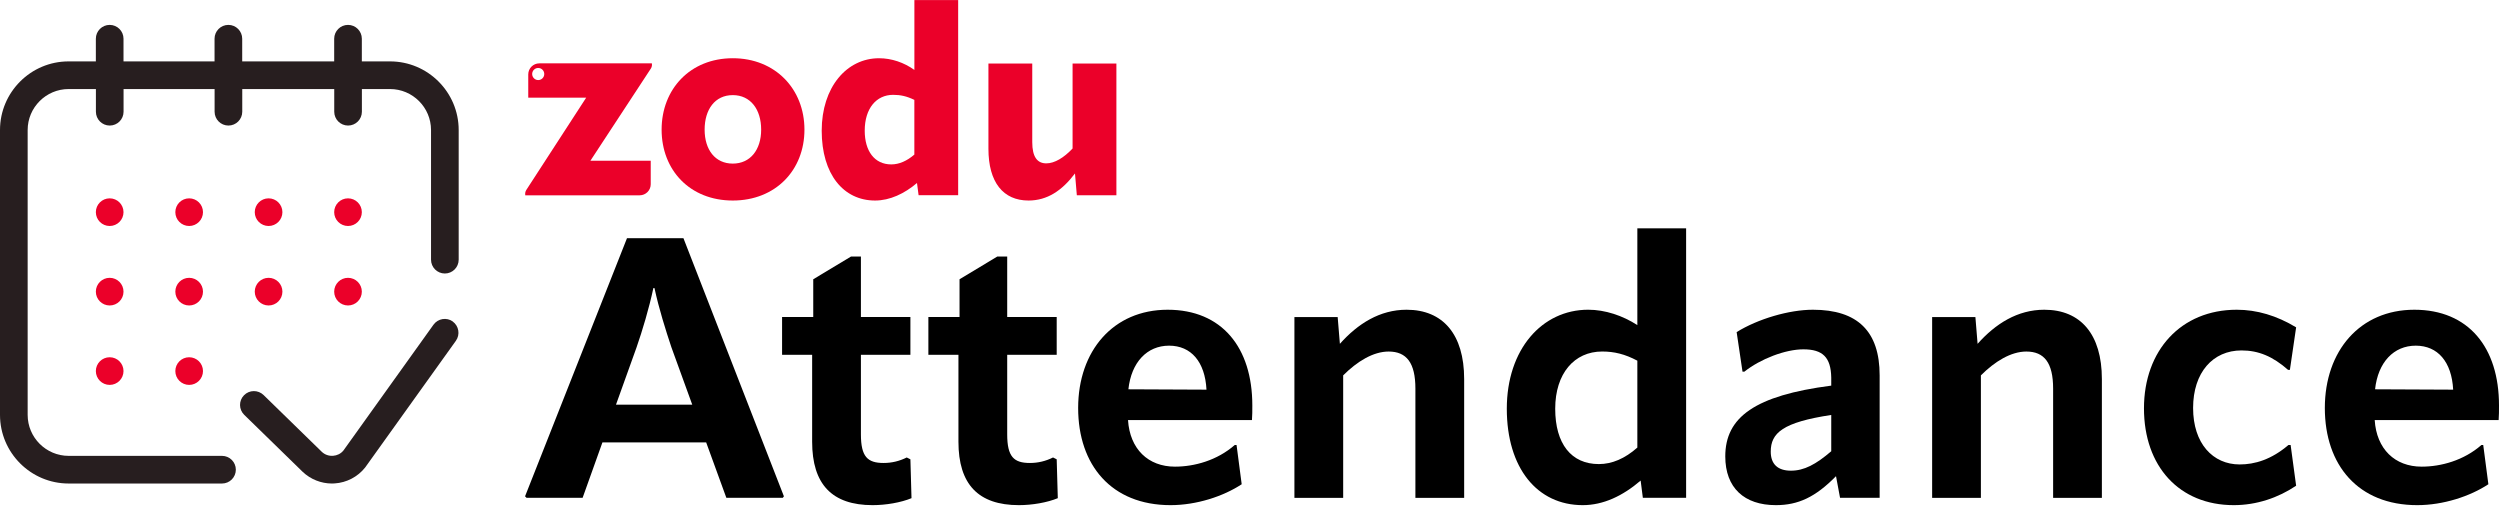
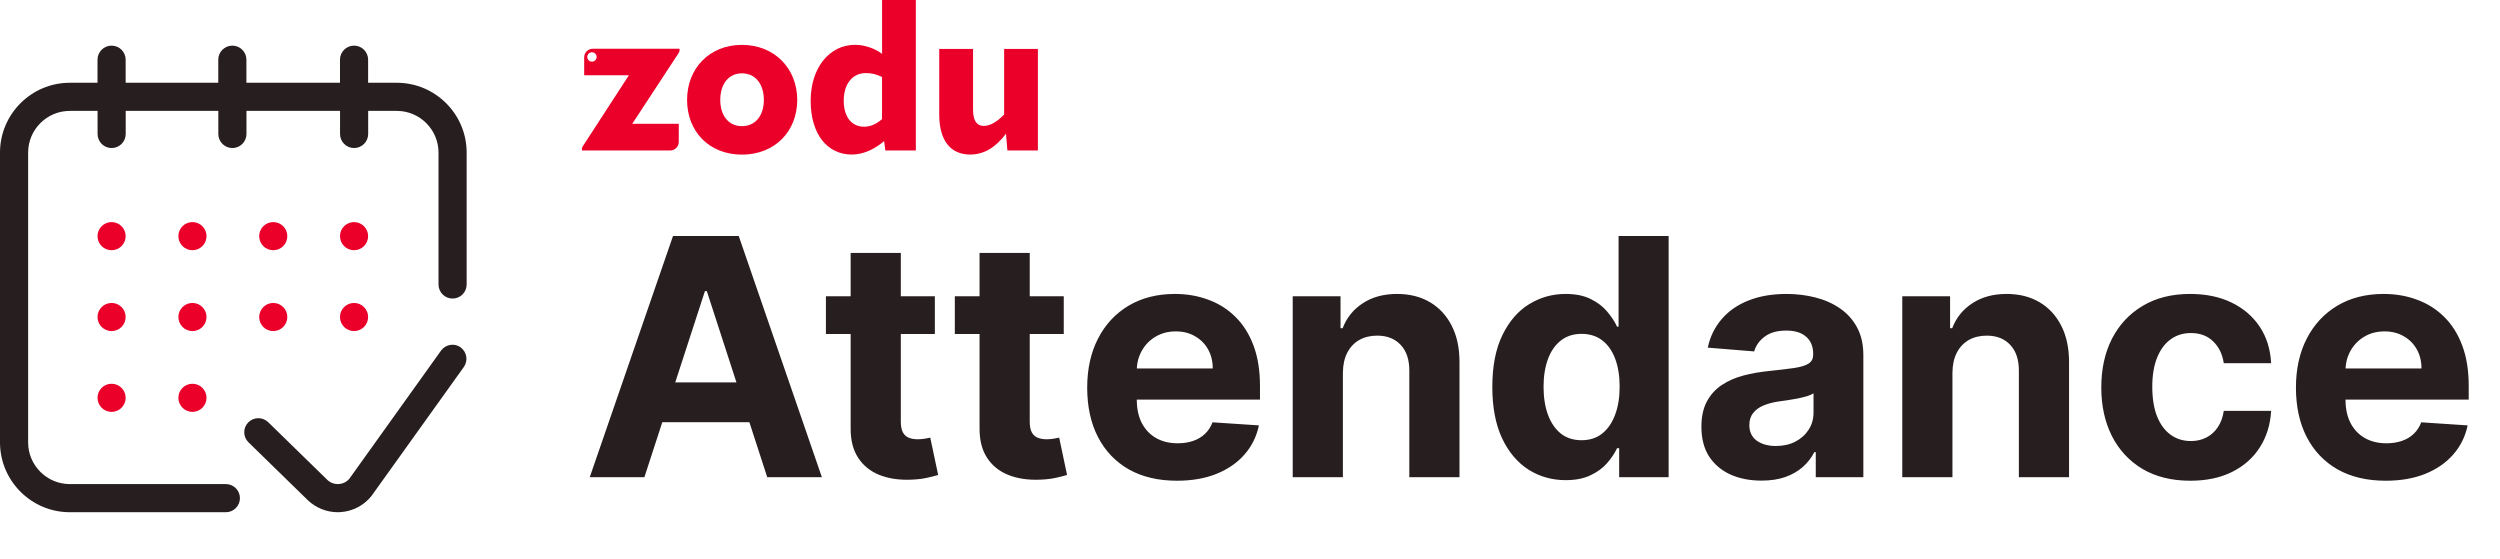
- <svg xmlns="http://www.w3.org/2000/svg" width="452" height="92" viewBox="0 0 452 92" fill="none">
-   <g transform="translate(0 4.50)">
-     <path d="M70.51 6.6H65.42V2.5C65.42 1.12 64.3 0 62.92 0C61.54 0 60.42 1.12 60.42 2.5V6.6H43.79V2.5C43.79 1.12 42.67 0 41.29 0C39.91 0 38.79 1.12 38.79 2.5V6.6H22.33V2.5C22.33 1.12 21.21 0 19.83 0C18.45 0 17.33 1.12 17.33 2.5V6.6H12.4C5.57 6.6 0 12.17 0 19.01V70.51C0 77.35 5.57 82.92 12.41 82.92H40.14C41.52 82.92 42.64 81.8 42.64 80.42C42.64 79.04 41.52 77.92 40.14 77.92H12.41C8.33 77.92 5 74.6 5 70.51V19.01C5 14.93 8.32 11.6 12.41 11.6H17.34V15.7C17.34 17.08 18.46 18.2 19.84 18.2C21.22 18.2 22.34 17.08 22.34 15.7V11.6H38.8V15.7C38.8 17.08 39.92 18.2 41.3 18.2C42.68 18.2 43.8 17.08 43.8 15.7V11.6H60.43V15.7C60.43 17.08 61.55 18.2 62.93 18.2C64.31 18.2 65.43 17.08 65.43 15.7V11.6H70.52C74.6 11.6 77.93 14.92 77.93 19.01V42.45C77.93 43.83 79.05 44.95 80.43 44.95C81.81 44.95 82.93 43.83 82.93 42.45V19.01C82.93 12.17 77.36 6.6 70.52 6.6H70.51Z" fill="#271E1F" />
-     <path d="M19.83 36.36C21.211 36.36 22.33 35.241 22.33 33.86C22.33 32.479 21.211 31.36 19.83 31.36C18.449 31.36 17.33 32.479 17.33 33.86C17.33 35.241 18.449 36.36 19.83 36.36Z" fill="#EB0029" />
-     <path d="M48.56 36.36C49.941 36.36 51.06 35.241 51.06 33.86C51.06 32.479 49.941 31.36 48.56 31.36C47.179 31.36 46.06 32.479 46.06 33.86C46.06 35.241 47.179 36.36 48.56 36.36Z" fill="#EB0029" />
-     <path d="M62.92 36.36C64.301 36.36 65.42 35.241 65.42 33.86C65.42 32.479 64.301 31.36 62.92 31.36C61.539 31.36 60.42 32.479 60.42 33.86C60.42 35.241 61.539 36.36 62.92 36.36Z" fill="#EB0029" />
-     <path d="M19.83 50.73C21.211 50.73 22.33 49.611 22.33 48.23C22.33 46.849 21.211 45.73 19.83 45.73C18.449 45.73 17.33 46.849 17.33 48.23C17.33 49.611 18.449 50.73 19.83 50.73Z" fill="#EB0029" />
-     <path d="M19.83 65.09C21.211 65.09 22.33 63.971 22.33 62.59C22.33 61.209 21.211 60.09 19.83 60.09C18.449 60.09 17.33 61.209 17.33 62.59C17.33 63.971 18.449 65.09 19.83 65.09Z" fill="#EB0029" />
-     <path d="M34.2 36.36C35.581 36.36 36.7 35.241 36.7 33.86C36.7 32.479 35.581 31.36 34.2 31.36C32.819 31.36 31.7 32.479 31.7 33.86C31.7 35.241 32.819 36.36 34.2 36.36Z" fill="#EB0029" />
-     <path d="M34.2 50.73C35.581 50.73 36.7 49.611 36.7 48.23C36.7 46.849 35.581 45.73 34.2 45.73C32.819 45.73 31.7 46.849 31.7 48.23C31.7 49.611 32.819 50.73 34.2 50.73Z" fill="#EB0029" />
-     <path d="M34.2 65.09C35.581 65.09 36.7 63.971 36.7 62.59C36.7 61.209 35.581 60.09 34.2 60.09C32.819 60.09 31.7 61.209 31.7 62.59C31.7 63.971 32.819 65.09 34.2 65.09Z" fill="#EB0029" />
-     <path d="M48.56 50.73C49.941 50.73 51.06 49.611 51.06 48.23C51.06 46.849 49.941 45.73 48.56 45.73C47.179 45.73 46.06 46.849 46.06 48.23C46.06 49.611 47.179 50.73 48.56 50.73Z" fill="#EB0029" />
-     <path d="M62.92 50.73C64.301 50.73 65.42 49.611 65.42 48.23C65.42 46.849 64.301 45.73 62.92 45.73C61.539 45.73 60.42 46.849 60.42 48.23C60.42 49.611 61.539 50.73 62.92 50.73Z" fill="#EB0029" />
-     <path d="M81.866 53.624C80.746 52.824 79.186 53.084 78.376 54.204L62.085 76.961C61.615 77.531 60.945 77.861 60.205 77.911C59.455 77.961 58.725 77.701 58.195 77.201L47.655 66.922C46.665 65.962 45.085 65.972 44.115 66.962C43.145 67.952 43.165 69.532 44.155 70.502L54.715 80.8C56.145 82.16 58.055 82.92 60.015 82.92C60.185 82.92 60.355 82.92 60.525 82.9C62.665 82.76 64.665 81.72 66.005 80.04C66.035 80 66.065 79.97 66.085 79.93L82.426 57.114C83.226 55.994 82.966 54.434 81.846 53.624H81.866Z" fill="#271E1F" />
-   </g>
-   <g transform="translate(94.9 0) scale(1.6) translate(-94.9 -5.1)">
-     <path d="M109.12 12.871C109.21 12.735 109.26 12.577 109.26 12.414C109.26 12.364 109.256 12.31 109.247 12.26H96.528C95.841 12.26 95.28 12.821 95.28 13.509V16.135H101.827L95.067 26.554C94.949 26.735 94.904 26.957 94.945 27.17H107.871C108.559 27.17 109.12 26.609 109.12 25.921V23.264H102.302L109.115 12.876L109.12 12.871ZM96.406 14.148C96.031 14.148 95.723 13.84 95.723 13.464C95.723 13.088 96.026 12.78 96.406 12.78C96.786 12.78 97.089 13.088 97.089 13.464C97.089 13.84 96.786 14.148 96.406 14.148Z" fill="#EB0029" />
-     <path d="M110.35 19.749C110.35 15.16 113.59 11.68 118.391 11.68C123.192 11.68 126.49 15.16 126.49 19.749C126.49 24.338 123.219 27.76 118.391 27.76C113.563 27.76 110.35 24.338 110.35 19.749ZM121.599 19.749C121.599 17.468 120.4 15.848 118.391 15.848C116.382 15.848 115.21 17.468 115.21 19.749C115.21 22.03 116.409 23.587 118.391 23.587C120.373 23.587 121.599 22.026 121.599 19.749Z" fill="#EB0029" />
-     <path d="M138.909 5.11H143.86V27.158H139.388L139.207 25.778C137.795 26.977 136.148 27.76 134.469 27.76C130.898 27.76 128.44 24.791 128.44 19.872C128.44 14.953 131.26 11.681 134.921 11.681C136.333 11.681 137.741 12.161 138.913 13.002V5.11H138.909ZM136.297 23.678C137.198 23.678 138.067 23.289 138.909 22.569V16.387C138.04 15.967 137.347 15.817 136.51 15.817C134.618 15.817 133.301 17.347 133.301 19.868C133.301 22.176 134.41 23.678 136.302 23.678H136.297Z" fill="#EB0029" />
-     <path d="M156.789 12.28H161.74V27.163H157.269L157.061 24.7C155.59 26.651 153.911 27.76 151.811 27.76C148.959 27.76 147.28 25.719 147.28 21.907V12.28H152.232V21.161C152.232 22.84 152.802 23.56 153.82 23.56C154.748 23.56 155.802 22.93 156.789 21.88V12.28Z" fill="#EB0029" />
-   </g>
-   <g transform="translate(0 13.52)">
-     <path d="M123.567 29.55L141.73 76.215L141.531 76.48H131.323L127.677 66.471H108.917L105.338 76.48H95.195L94.93 76.215L113.358 29.55H123.567ZM111.37 59.644H125.158L121.379 49.237C120.385 46.254 119.126 42.277 118.33 38.565H118.131C117.336 42.277 116.143 46.254 115.082 49.303L111.37 59.644Z" fill="black" />
-     <path d="M146.836 66.341V50.628H141.4V43.799H147.035V36.971L153.863 32.86H155.653V43.799H164.601V50.628H155.653V65.014C155.653 69.059 156.846 70.186 159.762 70.186C161.221 70.186 162.613 69.854 163.939 69.191L164.601 69.523L164.8 76.55C162.878 77.346 160.16 77.81 157.774 77.81C150.416 77.81 146.836 74.031 146.836 66.341Z" fill="black" />
-     <path d="M173.286 66.341V50.628H167.85V43.799H173.485V36.971L180.312 32.86H182.102V43.799H191.051V50.628H182.102V65.014C182.102 69.059 183.295 70.186 186.212 70.186C187.671 70.186 189.063 69.854 190.388 69.191L191.051 69.523L191.25 76.55C189.328 77.346 186.61 77.81 184.223 77.81C176.865 77.81 173.286 74.031 173.286 66.341Z" fill="black" />
-     <path d="M226.354 62.432H203.946C204.278 67.668 207.592 70.85 212.432 70.85C215.946 70.85 220.056 69.723 223.238 66.939H223.57L224.498 74.032C221.183 76.219 216.343 77.81 211.636 77.81C200.963 77.81 194.93 70.585 194.93 60.244C194.93 49.904 201.294 42.48 211.106 42.48C220.918 42.48 226.42 49.307 226.42 59.78C226.42 60.974 226.42 61.371 226.354 62.432ZM218.133 56.93C217.868 51.892 215.349 48.976 211.371 48.976C207.394 48.976 204.543 51.959 204.013 56.864L218.133 56.93Z" fill="black" />
-     <path d="M264.72 55.01V76.49H255.904V56.734C255.904 52.093 254.314 50.038 251.066 50.038C248.282 50.038 245.365 51.828 242.846 54.347V76.49H234.03V43.806H241.852L242.25 48.645C245.498 44.999 249.475 42.48 254.314 42.48C260.876 42.48 264.72 46.922 264.72 55.01Z" fill="black" />
-     <path d="M296.032 27.76H304.85V76.484H297.027L296.629 73.368C293.381 76.153 289.867 77.81 286.154 77.81C277.933 77.81 272.43 71.115 272.43 60.375C272.43 49.636 278.795 42.477 287.148 42.477C290.198 42.477 293.381 43.537 296.032 45.261V27.76ZM289.071 70.385C291.458 70.385 293.778 69.391 296.032 67.402V51.691C293.778 50.498 291.856 50.034 289.668 50.034C284.629 50.034 281.182 54.011 281.182 60.375C281.182 66.739 284.099 70.385 289.071 70.385Z" fill="black" />
-     <path d="M311.93 68.994C311.93 61.901 317.3 57.991 331.089 56.201V54.743C331.023 51.097 329.565 49.639 326.051 49.639C322.802 49.639 318.294 51.362 315.377 53.682H315.046L313.985 46.523C317.83 44.137 323.465 42.48 327.775 42.48C335.862 42.48 339.84 46.391 339.84 54.345V76.484H332.68L331.951 72.573C328.239 76.352 325.123 77.81 321.079 77.81C315.377 77.81 311.93 74.695 311.93 68.994ZM331.089 68.066V61.504C322.338 62.83 320.151 64.752 320.151 68.132C320.151 70.386 321.41 71.579 323.797 71.579C326.184 71.579 328.305 70.452 331.089 68.066Z" fill="black" />
-     <path d="M380.02 55.01V76.49H371.204V56.734C371.204 52.093 369.613 50.038 366.365 50.038C363.581 50.038 360.665 51.828 358.146 54.347V76.49H349.33V43.806H357.152L357.549 48.645C360.797 44.999 364.775 42.48 369.613 42.48C376.176 42.48 380.02 46.922 380.02 55.01Z" fill="black" />
-     <path d="M387.63 60.311C387.63 49.838 394.326 42.48 404.402 42.48C408.047 42.48 411.627 43.541 415.14 45.662L414.013 53.351H413.682C410.898 50.898 408.313 49.838 405.263 49.838C400.093 49.838 396.513 53.815 396.513 60.244C396.513 66.674 400.093 70.452 404.932 70.452C407.65 70.452 410.633 69.591 413.748 66.939H414.146L415.14 74.297C411.892 76.484 407.981 77.81 403.871 77.81C393.994 77.81 387.63 70.784 387.63 60.311Z" fill="black" />
-     <path d="M451.754 62.432H429.346C429.678 67.668 432.992 70.85 437.832 70.85C441.346 70.85 445.456 69.723 448.638 66.939H448.969L449.898 74.032C446.583 76.219 441.743 77.81 437.036 77.81C426.363 77.81 420.33 70.585 420.33 60.244C420.33 49.904 426.694 42.48 436.506 42.48C446.318 42.48 451.82 49.307 451.82 59.78C451.82 60.974 451.82 61.371 451.754 62.432ZM443.533 56.93C443.268 51.892 440.749 48.976 436.771 48.976C432.793 48.976 429.943 51.959 429.412 56.864L443.533 56.93Z" fill="black" />
-   </g>
+ <svg xmlns="http://www.w3.org/2000/svg" width="434" height="97" viewBox="0 0 434 97" fill="none">
+   <path d="M68.877 14.368H63.905V10.363C63.905 9.015 62.811 7.921 61.463 7.921C60.115 7.921 59.021 9.015 59.021 10.363V14.368H42.776V10.363C42.776 9.015 41.682 7.921 40.334 7.921C38.986 7.921 37.892 9.015 37.892 10.363V14.368H21.813V10.363C21.813 9.015 20.719 7.921 19.371 7.921C18.023 7.921 16.929 9.015 16.929 10.363V14.368H12.113C5.441 14.368 5.34058e-05 19.809 5.34058e-05 26.491V76.798C5.34058e-05 83.48 5.441 88.921 12.123 88.921H39.211C40.559 88.921 41.653 87.827 41.653 86.479C41.653 85.131 40.559 84.037 39.211 84.037H12.123C8.137 84.037 4.884 80.793 4.884 76.798V26.491C4.884 22.505 8.127 19.252 12.123 19.252H16.939V23.257C16.939 24.605 18.033 25.7 19.381 25.7C20.729 25.7 21.823 24.605 21.823 23.257V19.252H37.902V23.257C37.902 24.605 38.996 25.7 40.344 25.7C41.692 25.7 42.786 24.605 42.786 23.257V19.252H59.031V23.257C59.031 24.605 60.125 25.7 61.473 25.7C62.821 25.7 63.915 24.605 63.915 23.257V19.252H68.887C72.873 19.252 76.126 22.495 76.126 26.491V49.388C76.126 50.736 77.22 51.83 78.568 51.83C79.916 51.83 81.01 50.736 81.01 49.388V26.491C81.01 19.809 75.569 14.368 68.887 14.368H68.877Z" fill="#271E1F" />
+   <path d="M19.371 43.439C20.72 43.439 21.813 42.346 21.813 40.997C21.813 39.648 20.72 38.555 19.371 38.555C18.023 38.555 16.929 39.648 16.929 40.997C16.929 42.346 18.023 43.439 19.371 43.439Z" fill="#EB0029" />
+   <path d="M47.436 43.439C48.785 43.439 49.878 42.346 49.878 40.997C49.878 39.648 48.785 38.555 47.436 38.555C46.087 38.555 44.994 39.648 44.994 40.997C44.994 42.346 46.087 43.439 47.436 43.439Z" fill="#EB0029" />
+   <path d="M61.463 43.439C62.812 43.439 63.906 42.346 63.906 40.997C63.906 39.648 62.812 38.555 61.463 38.555C60.115 38.555 59.021 39.648 59.021 40.997C59.021 42.346 60.115 43.439 61.463 43.439Z" fill="#EB0029" />
+   <path d="M19.371 57.476C20.72 57.476 21.813 56.383 21.813 55.034C21.813 53.685 20.72 52.592 19.371 52.592C18.023 52.592 16.929 53.685 16.929 55.034C16.929 56.383 18.023 57.476 19.371 57.476Z" fill="#EB0029" />
+   <path d="M19.371 71.504C20.72 71.504 21.813 70.41 21.813 69.062C21.813 67.713 20.72 66.62 19.371 66.62C18.023 66.62 16.929 67.713 16.929 69.062C16.929 70.41 18.023 71.504 19.371 71.504Z" fill="#EB0029" />
+   <path d="M33.409 43.439C34.757 43.439 35.851 42.346 35.851 40.997C35.851 39.648 34.757 38.555 33.409 38.555C32.06 38.555 30.967 39.648 30.967 40.997C30.967 42.346 32.06 43.439 33.409 43.439Z" fill="#EB0029" />
+   <path d="M33.409 57.476C34.757 57.476 35.851 56.383 35.851 55.034C35.851 53.685 34.757 52.592 33.409 52.592C32.06 52.592 30.967 53.685 30.967 55.034C30.967 56.383 32.06 57.476 33.409 57.476Z" fill="#EB0029" />
+   <path d="M33.409 71.504C34.757 71.504 35.851 70.41 35.851 69.062C35.851 67.713 34.757 66.62 33.409 66.62C32.06 66.62 30.967 67.713 30.967 69.062C30.967 70.41 32.06 71.504 33.409 71.504Z" fill="#EB0029" />
+   <path d="M47.436 57.476C48.785 57.476 49.878 56.383 49.878 55.034C49.878 53.685 48.785 52.592 47.436 52.592C46.087 52.592 44.994 53.685 44.994 55.034C44.994 56.383 46.087 57.476 47.436 57.476Z" fill="#EB0029" />
+   <path d="M61.463 57.476C62.812 57.476 63.906 56.383 63.906 55.034C63.906 53.685 62.812 52.592 61.463 52.592C60.115 52.592 59.021 53.685 59.021 55.034C59.021 56.383 60.115 57.476 61.463 57.476Z" fill="#EB0029" />
+   <path d="M79.974 60.299C78.88 59.518 77.356 59.772 76.565 60.866L60.652 83.099C60.193 83.656 59.539 83.978 58.816 84.027C58.083 84.076 57.37 83.822 56.852 83.333L46.556 73.291C45.589 72.354 44.046 72.363 43.098 73.33C42.151 74.297 42.17 75.841 43.138 76.788L53.453 86.85C54.85 88.178 56.716 88.921 58.63 88.921C58.796 88.921 58.962 88.921 59.128 88.901C61.219 88.765 63.173 87.749 64.482 86.108C64.511 86.069 64.54 86.039 64.56 86L80.521 63.709C81.303 62.614 81.049 61.091 79.955 60.299H79.974Z" fill="#271E1F" />
+   <path d="M117.824 9.193C117.931 9.033 117.984 8.84 117.984 8.648C117.984 8.584 117.984 8.53 117.963 8.466H102.89C102.078 8.466 101.415 9.129 101.415 9.952V13.063H109.176L101.169 25.399C101.03 25.612 100.977 25.869 101.03 26.125H116.348C117.161 26.125 117.834 25.463 117.834 24.64V21.497H109.753L117.824 9.193ZM102.762 10.7C102.313 10.7 101.949 10.337 101.949 9.888C101.949 9.439 102.313 9.075 102.762 9.075C103.211 9.075 103.574 9.439 103.574 9.888C103.574 10.337 103.211 10.7 102.762 10.7Z" fill="#EB0029" />
+   <path d="M119.277 17.349C119.277 11.908 123.115 7.793 128.802 7.793C134.488 7.793 138.401 11.919 138.401 17.349C138.401 22.78 134.531 26.842 128.802 26.842C123.072 26.842 119.277 22.79 119.277 17.349ZM132.607 17.349C132.607 14.645 131.185 12.731 128.802 12.731C126.418 12.731 125.039 14.656 125.039 17.349C125.039 20.043 126.46 21.903 128.802 21.903C131.143 21.903 132.607 20.054 132.607 17.349Z" fill="#EB0029" />
+   <path d="M153.12 0H158.989V26.126H153.697L153.484 24.49C151.816 25.912 149.86 26.831 147.872 26.831C143.638 26.831 140.731 23.314 140.731 17.488C140.731 11.662 144.077 7.782 148.406 7.782C150.074 7.782 151.752 8.349 153.131 9.343V0H153.12ZM150.031 21.999C151.1 21.999 152.126 21.54 153.12 20.685V13.362C152.094 12.86 151.271 12.689 150.277 12.689C148.043 12.689 146.471 14.506 146.471 17.488C146.471 20.225 147.786 21.999 150.02 21.999H150.031Z" fill="#EB0029" />
+   <path d="M174.308 8.498H180.177V26.126H174.885L174.639 23.207C172.897 25.516 170.909 26.831 168.418 26.831C165.04 26.831 163.052 24.415 163.052 19.904V8.498H168.92V19.017C168.92 21.005 169.594 21.86 170.802 21.86C171.903 21.86 173.143 21.112 174.319 19.872V8.498H174.308Z" fill="#EB0029" />
+   <path d="M111.867 82.842H102.38L116.835 40.969H128.244L142.679 82.842H133.192L122.703 50.537H122.376L111.867 82.842ZM111.274 66.383H133.682V73.294H111.274V66.383ZM162.291 51.437V57.98H143.379V51.437H162.291ZM147.672 43.913H156.382V73.191C156.382 73.996 156.505 74.623 156.75 75.073C156.996 75.509 157.337 75.815 157.773 75.993C158.223 76.17 158.741 76.258 159.327 76.258C159.736 76.258 160.144 76.224 160.553 76.156C160.962 76.074 161.276 76.013 161.494 75.972L162.864 82.453C162.428 82.59 161.814 82.746 161.024 82.924C160.233 83.115 159.272 83.23 158.141 83.271C156.042 83.353 154.202 83.074 152.62 82.433C151.053 81.792 149.833 80.797 148.961 79.448C148.088 78.099 147.659 76.395 147.672 74.336V43.913ZM184.669 51.437V57.98H165.757V51.437H184.669ZM170.051 43.913H178.761V73.191C178.761 73.996 178.883 74.623 179.129 75.073C179.374 75.509 179.715 75.815 180.151 75.993C180.601 76.17 181.119 76.258 181.705 76.258C182.114 76.258 182.523 76.224 182.931 76.156C183.34 76.074 183.654 76.013 183.872 75.972L185.242 82.453C184.806 82.59 184.192 82.746 183.402 82.924C182.611 83.115 181.65 83.23 180.519 83.271C178.42 83.353 176.58 83.074 174.998 82.433C173.431 81.792 172.211 80.797 171.339 79.448C170.466 78.099 170.037 76.395 170.051 74.336V43.913ZM204.318 83.455C201.087 83.455 198.307 82.801 195.976 81.493C193.659 80.17 191.873 78.303 190.619 75.89C189.365 73.464 188.738 70.595 188.738 67.283C188.738 64.052 189.365 61.217 190.619 58.777C191.873 56.337 193.638 54.436 195.915 53.073C198.205 51.71 200.89 51.028 203.97 51.028C206.042 51.028 207.971 51.362 209.757 52.03C211.556 52.684 213.123 53.672 214.459 54.995C215.809 56.317 216.858 57.98 217.608 59.983C218.357 61.973 218.732 64.304 218.732 66.976V69.368H192.214V63.97H210.534C210.534 62.716 210.261 61.605 209.716 60.638C209.17 59.67 208.414 58.913 207.446 58.368C206.492 57.809 205.381 57.53 204.113 57.53C202.791 57.53 201.619 57.837 200.597 58.45C199.588 59.05 198.798 59.861 198.225 60.883C197.653 61.892 197.36 63.016 197.346 64.257V69.388C197.346 70.942 197.632 72.285 198.205 73.416C198.791 74.548 199.615 75.42 200.679 76.033C201.742 76.647 203.003 76.954 204.461 76.954C205.429 76.954 206.315 76.817 207.119 76.545C207.923 76.272 208.612 75.863 209.184 75.318C209.757 74.773 210.193 74.105 210.493 73.314L218.548 73.846C218.139 75.781 217.301 77.472 216.033 78.916C214.779 80.347 213.157 81.465 211.167 82.269C209.191 83.06 206.908 83.455 204.318 83.455ZM233.126 64.686V82.842H224.416V51.437H232.717V56.978H233.085C233.781 55.151 234.946 53.706 236.582 52.643C238.217 51.566 240.201 51.028 242.531 51.028C244.712 51.028 246.614 51.505 248.236 52.459C249.858 53.413 251.119 54.776 252.018 56.548C252.918 58.307 253.368 60.406 253.368 62.846V82.842H244.658V64.4C244.671 62.478 244.181 60.978 243.186 59.902C242.191 58.811 240.821 58.266 239.076 58.266C237.904 58.266 236.868 58.518 235.968 59.022C235.082 59.527 234.387 60.263 233.883 61.231C233.392 62.185 233.14 63.337 233.126 64.686ZM271.805 83.353C269.42 83.353 267.259 82.74 265.324 81.513C263.402 80.272 261.875 78.453 260.744 76.054C259.626 73.641 259.067 70.683 259.067 67.18C259.067 63.582 259.646 60.59 260.805 58.205C261.964 55.806 263.504 54.013 265.426 52.827C267.361 51.628 269.481 51.028 271.784 51.028C273.543 51.028 275.008 51.328 276.18 51.928C277.366 52.514 278.32 53.25 279.043 54.136C279.779 55.008 280.338 55.867 280.719 56.712H280.985V40.969H289.675V82.842H281.087V77.812H280.719C280.31 78.685 279.731 79.55 278.981 80.409C278.245 81.254 277.284 81.956 276.099 82.515C274.926 83.074 273.495 83.353 271.805 83.353ZM274.565 76.422C275.969 76.422 277.155 76.04 278.123 75.277C279.104 74.5 279.854 73.416 280.372 72.026C280.903 70.636 281.169 69.007 281.169 67.139C281.169 65.272 280.91 63.65 280.392 62.273C279.874 60.897 279.125 59.833 278.143 59.084C277.162 58.334 275.969 57.959 274.565 57.959C273.134 57.959 271.928 58.348 270.946 59.125C269.965 59.902 269.222 60.978 268.718 62.355C268.213 63.732 267.961 65.327 267.961 67.139C267.961 68.966 268.213 70.581 268.718 71.985C269.235 73.376 269.978 74.466 270.946 75.257C271.928 76.033 273.134 76.422 274.565 76.422ZM305.791 83.435C303.787 83.435 302.002 83.087 300.434 82.392C298.867 81.683 297.626 80.641 296.713 79.264C295.813 77.874 295.364 76.142 295.364 74.071C295.364 72.326 295.684 70.861 296.325 69.675C296.965 68.489 297.838 67.535 298.942 66.812C300.046 66.09 301.3 65.545 302.704 65.177C304.121 64.809 305.607 64.55 307.161 64.4C308.988 64.209 310.46 64.032 311.577 63.868C312.695 63.691 313.506 63.432 314.01 63.091C314.515 62.75 314.767 62.246 314.767 61.578V61.456C314.767 60.161 314.358 59.159 313.54 58.45C312.736 57.741 311.591 57.387 310.105 57.387C308.538 57.387 307.29 57.734 306.364 58.429C305.437 59.111 304.823 59.97 304.523 61.006L296.468 60.351C296.877 58.443 297.681 56.794 298.88 55.404C300.08 53.999 301.627 52.923 303.522 52.173C305.43 51.41 307.638 51.028 310.146 51.028C311.891 51.028 313.561 51.233 315.155 51.641C316.764 52.05 318.188 52.684 319.429 53.543C320.683 54.402 321.671 55.506 322.393 56.855C323.116 58.191 323.477 59.792 323.477 61.66V82.842H315.217V78.487H314.971C314.467 79.468 313.792 80.334 312.947 81.084C312.102 81.82 311.087 82.399 309.901 82.822C308.715 83.23 307.345 83.435 305.791 83.435ZM308.286 77.424C309.567 77.424 310.698 77.172 311.68 76.667C312.661 76.149 313.431 75.454 313.99 74.582C314.549 73.709 314.828 72.721 314.828 71.617V68.284C314.556 68.462 314.181 68.625 313.704 68.775C313.24 68.911 312.715 69.041 312.129 69.164C311.543 69.273 310.957 69.375 310.371 69.47C309.785 69.552 309.253 69.627 308.776 69.695C307.754 69.845 306.861 70.084 306.098 70.411C305.334 70.738 304.742 71.181 304.319 71.74C303.896 72.285 303.685 72.966 303.685 73.784C303.685 74.97 304.115 75.877 304.973 76.504C305.846 77.117 306.95 77.424 308.286 77.424ZM338.944 64.686V82.842H330.234V51.437H338.535V56.978H338.903C339.598 55.151 340.764 53.706 342.4 52.643C344.035 51.566 346.018 51.028 348.349 51.028C350.53 51.028 352.432 51.505 354.054 52.459C355.676 53.413 356.937 54.776 357.836 56.548C358.736 58.307 359.186 60.406 359.186 62.846V82.842H350.476V64.4C350.489 62.478 349.999 60.978 349.004 59.902C348.009 58.811 346.639 58.266 344.894 58.266C343.722 58.266 342.686 58.518 341.786 59.022C340.9 59.527 340.205 60.263 339.701 61.231C339.21 62.185 338.958 63.337 338.944 64.686ZM380.24 83.455C377.023 83.455 374.256 82.774 371.939 81.411C369.635 80.034 367.863 78.126 366.623 75.686C365.396 73.246 364.783 70.438 364.783 67.262C364.783 64.045 365.403 61.224 366.643 58.797C367.897 56.358 369.676 54.456 371.98 53.093C374.283 51.716 377.023 51.028 380.199 51.028C382.939 51.028 385.338 51.526 387.396 52.521C389.454 53.516 391.083 54.913 392.283 56.712C393.482 58.511 394.143 60.624 394.266 63.05H386.047C385.815 61.483 385.201 60.222 384.206 59.268C383.225 58.3 381.937 57.816 380.342 57.816C378.993 57.816 377.814 58.184 376.805 58.92C375.81 59.643 375.033 60.699 374.474 62.089C373.915 63.48 373.636 65.163 373.636 67.139C373.636 69.143 373.908 70.847 374.454 72.251C375.013 73.655 375.796 74.725 376.805 75.461C377.814 76.197 378.993 76.565 380.342 76.565C381.337 76.565 382.23 76.361 383.021 75.952C383.825 75.543 384.486 74.95 385.004 74.173C385.535 73.382 385.883 72.435 386.047 71.331H394.266C394.13 73.73 393.475 75.843 392.303 77.669C391.144 79.482 389.543 80.9 387.498 81.922C385.454 82.944 383.034 83.455 380.24 83.455ZM414.155 83.455C410.924 83.455 408.143 82.801 405.813 81.493C403.495 80.17 401.71 78.303 400.456 75.89C399.202 73.464 398.575 70.595 398.575 67.283C398.575 64.052 399.202 61.217 400.456 58.777C401.71 56.337 403.475 54.436 405.751 53.073C408.041 51.71 410.726 51.028 413.807 51.028C415.879 51.028 417.808 51.362 419.593 52.03C421.392 52.684 422.96 53.672 424.296 54.995C425.645 56.317 426.695 57.98 427.444 59.983C428.194 61.973 428.569 64.304 428.569 66.976V69.368H402.051V63.97H420.37C420.37 62.716 420.098 61.605 419.552 60.638C419.007 59.67 418.251 58.913 417.283 58.368C416.329 57.809 415.218 57.53 413.95 57.53C412.628 57.53 411.456 57.837 410.433 58.45C409.425 59.05 408.634 59.861 408.062 60.883C407.489 61.892 407.196 63.016 407.182 64.257V69.388C407.182 70.942 407.469 72.285 408.041 73.416C408.627 74.548 409.452 75.42 410.515 76.033C411.578 76.647 412.839 76.954 414.298 76.954C415.265 76.954 416.151 76.817 416.956 76.545C417.76 76.272 418.448 75.863 419.021 75.318C419.593 74.773 420.029 74.105 420.329 73.314L428.385 73.846C427.976 75.781 427.138 77.472 425.87 78.916C424.616 80.347 422.994 81.465 421.004 82.269C419.028 83.06 416.744 83.455 414.155 83.455Z" fill="#271E1F" />
</svg>
